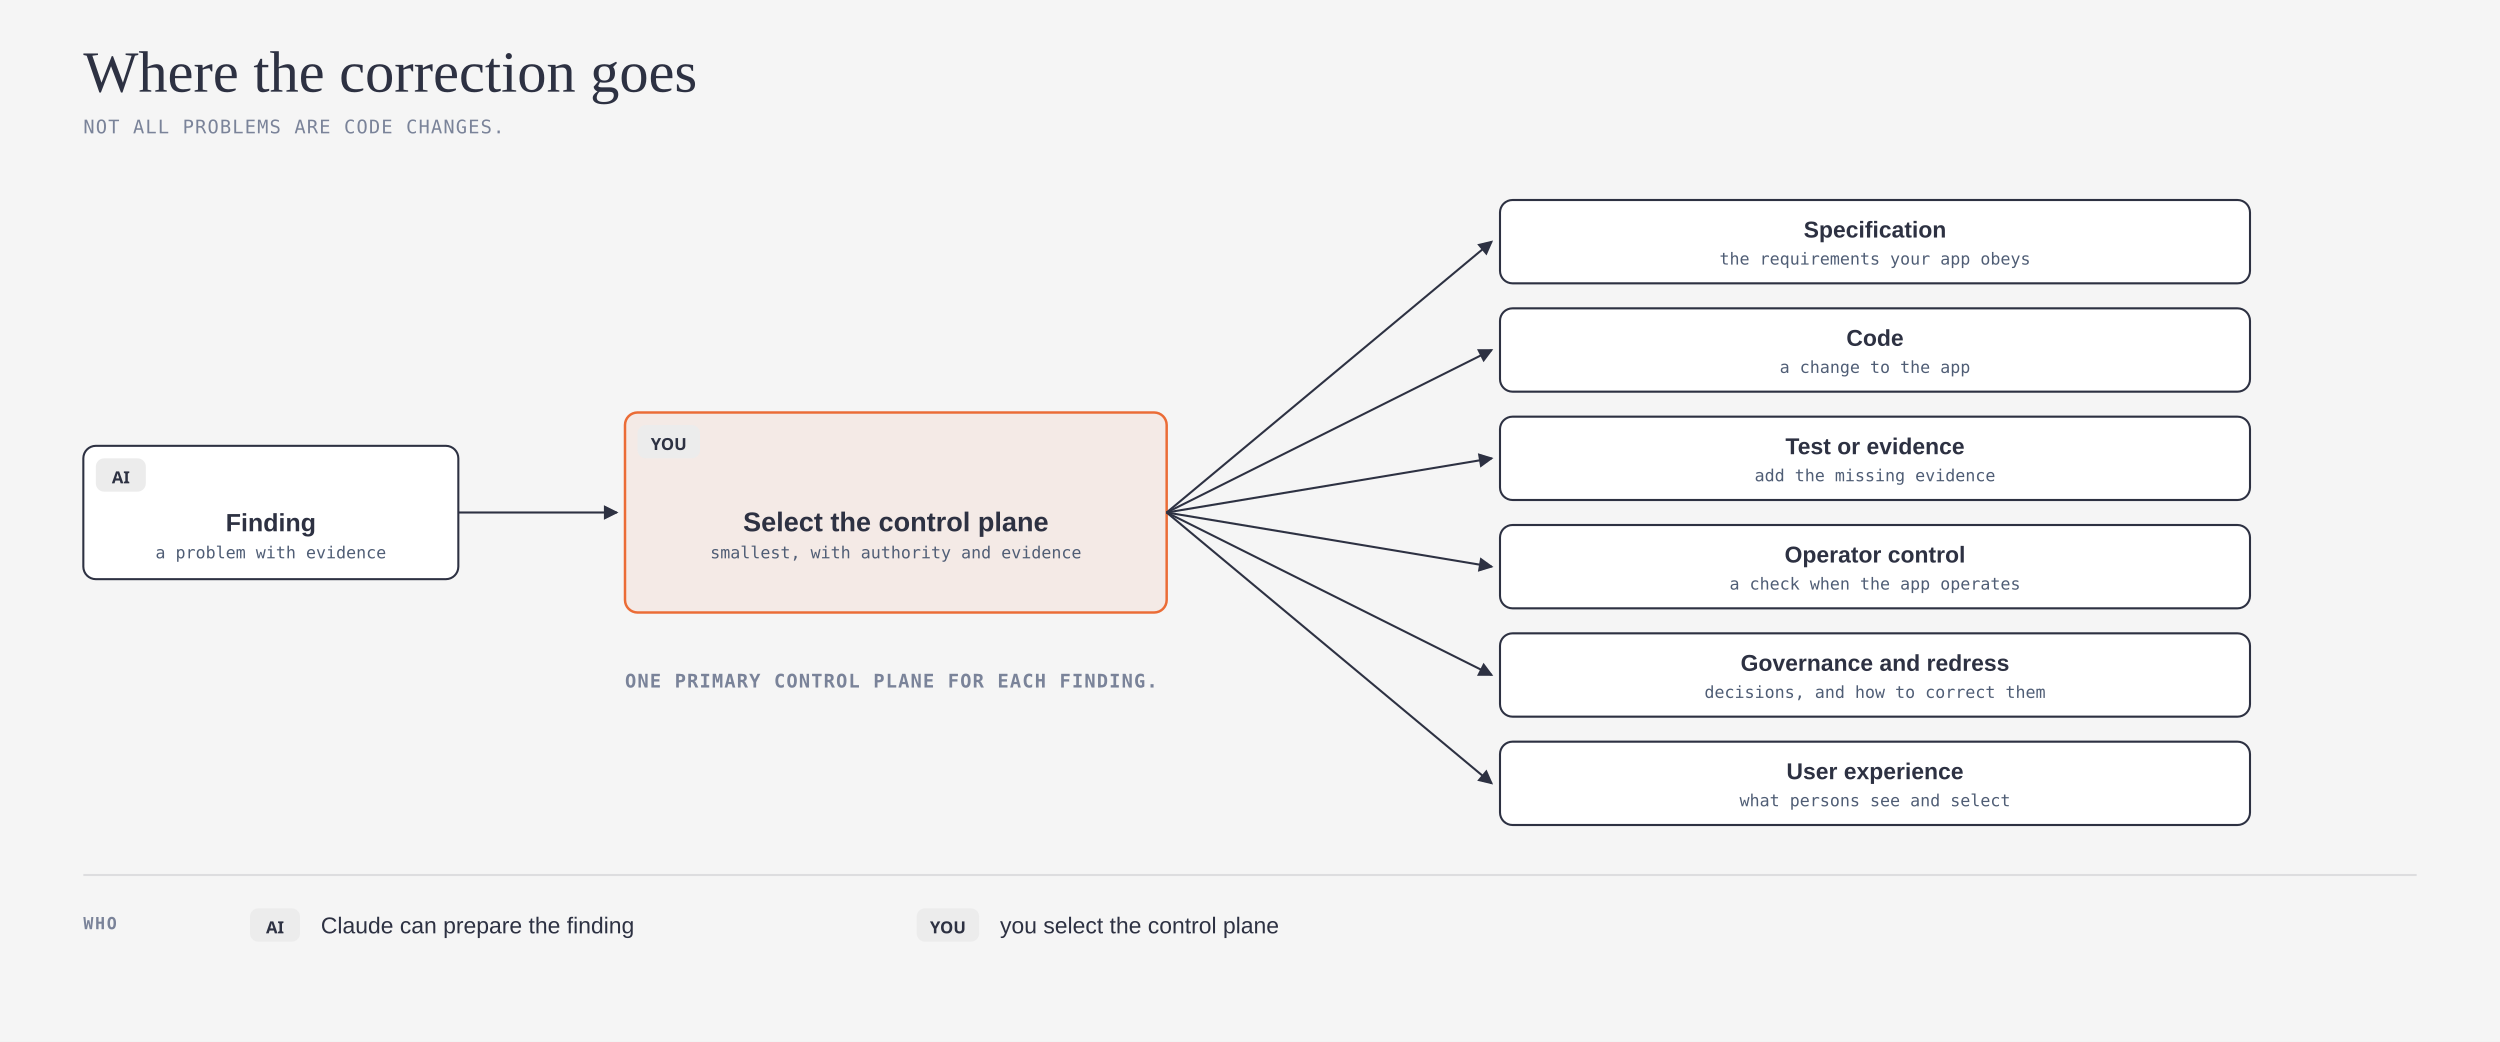
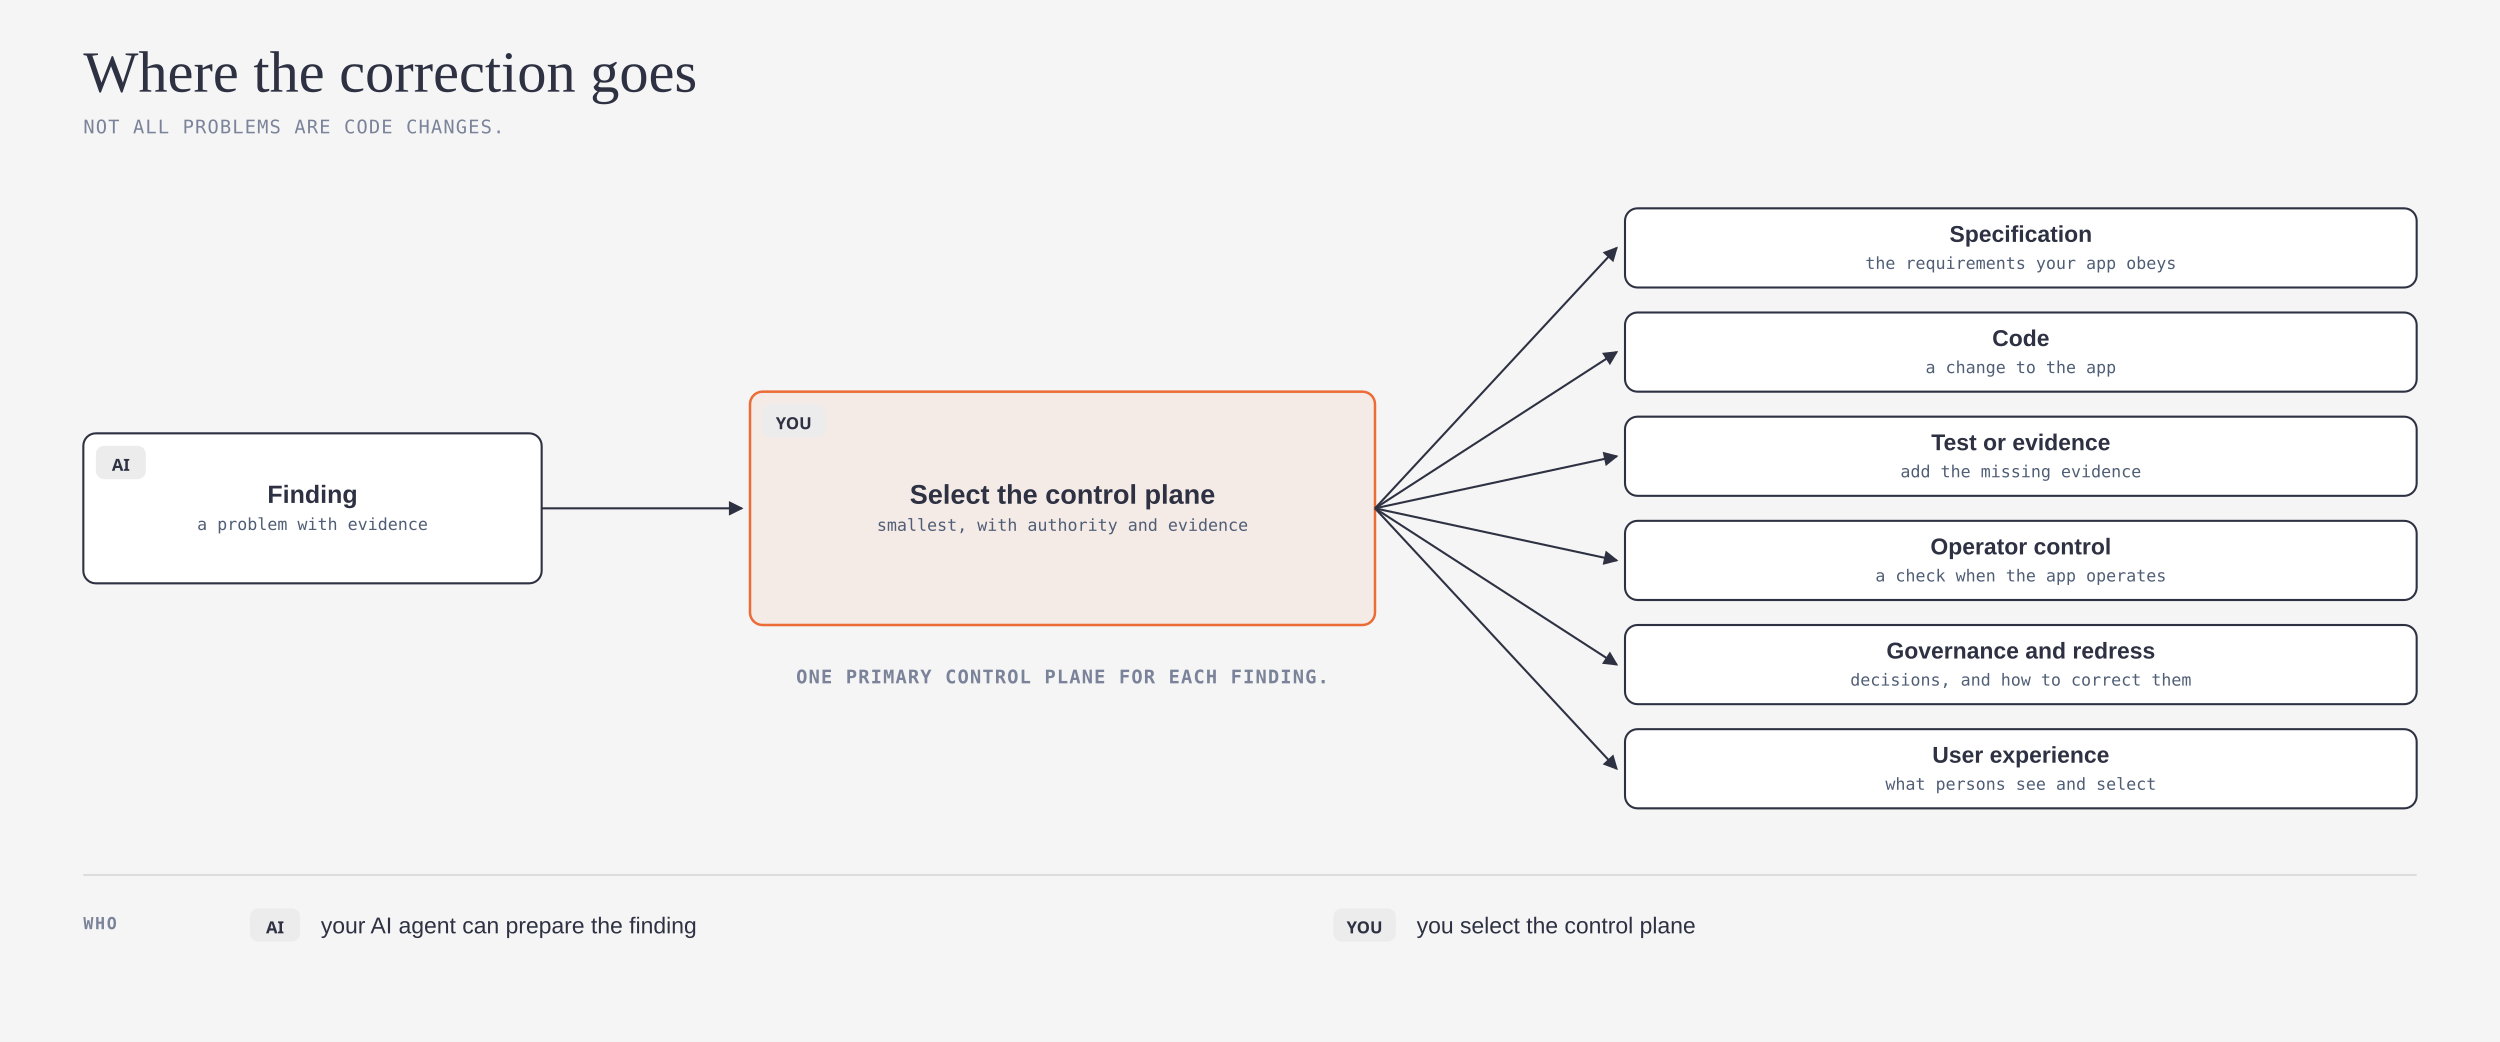
<svg xmlns="http://www.w3.org/2000/svg" viewBox="0 0 1200 500" role="img" aria-labelledby="title desc">
  <defs>
    <marker id="arrow" viewBox="0 0 8 8" refX="7" refY="4" markerWidth="7" markerHeight="7" orient="auto-start-reverse">
      <path d="M0,0 L8,4 L0,8 z" fill="#2d3142" />
    </marker>
    <marker id="arrowMuted" viewBox="0 0 8 8" refX="7" refY="4" markerWidth="7" markerHeight="7" orient="auto-start-reverse">
      <path d="M0,0 L8,4 L0,8 z" fill="#7a8399" />
    </marker>
    <marker id="arrowAccent" viewBox="0 0 8 8" refX="7" refY="4" markerWidth="7" markerHeight="7" orient="auto-start-reverse">
      <path d="M0,0 L8,4 L0,8 z" fill="#eb6c36" />
    </marker>
  </defs>
  <rect x="0" y="0" width="1200" height="500" fill="#f5f5f5" />
  <text x="40" y="44" font-family="'Instrument Serif', Georgia, 'Times New Roman', serif" font-size="28" fill="#2d3142">Where the correction goes</text>
  <text x="40" y="64" font-family="'Geist Mono', ui-monospace, 'SFMono-Regular', Menlo, monospace" font-size="9" letter-spacing="0.06em" fill="#7a8399">NOT ALL PROBLEMS ARE CODE CHANGES.</text>
-   <rect x="40" y="214" width="180" height="64" rx="6" fill="#ffffff" stroke="#2d3142" stroke-width="1" />
-   <rect x="46" y="220" width="24" height="16" rx="4" fill="#ececec" />
-   <text x="58.0" y="232" text-anchor="middle" font-family="Geist, sans-serif" font-size="8" font-weight="600" fill="#2d3142">AI</text>
-   <text x="130.0" y="255.0" text-anchor="middle" font-family="Geist, -apple-system, 'Helvetica Neue', Arial, sans-serif" font-size="12" font-weight="600" fill="#2d3142">Finding</text>
-   <text x="130.0" y="268.0" text-anchor="middle" font-family="'Geist Mono', ui-monospace, 'SFMono-Regular', Menlo, monospace" font-size="8" fill="#4f5d75">a problem with evidence</text>
-   <line x1="220" y1="246" x2="296" y2="246" stroke="#2d3142" stroke-width="1" marker-end="url(#arrow)" />
-   <rect x="300" y="198" width="260" height="96" rx="6" fill="rgba(235,108,54,0.08)" stroke="#eb6c36" stroke-width="1.2" />
-   <rect x="306" y="204" width="30" height="16" rx="4" fill="#ececec" />
-   <text x="321.0" y="216" text-anchor="middle" font-family="Geist, sans-serif" font-size="8" font-weight="600" fill="#2d3142">YOU</text>
-   <text x="430.0" y="255.0" text-anchor="middle" font-family="Geist, -apple-system, 'Helvetica Neue', Arial, sans-serif" font-size="13" font-weight="600" fill="#2d3142">Select the control plane</text>
-   <text x="430.0" y="268.0" text-anchor="middle" font-family="'Geist Mono', ui-monospace, 'SFMono-Regular', Menlo, monospace" font-size="8" fill="#4f5d75">smallest, with authority and evidence</text>
-   <line x1="560" y1="246" x2="716" y2="116" stroke="#2d3142" stroke-width="1" marker-end="url(#arrow)" />
-   <rect x="720" y="96" width="360" height="40" rx="6" fill="#ffffff" stroke="#2d3142" stroke-width="1" />
-   <text x="900.0" y="114.0" text-anchor="middle" font-family="Geist, -apple-system, 'Helvetica Neue', Arial, sans-serif" font-size="11" font-weight="600" fill="#2d3142">Specification</text>
-   <text x="900.0" y="127.0" text-anchor="middle" font-family="'Geist Mono', ui-monospace, 'SFMono-Regular', Menlo, monospace" font-size="8" fill="#4f5d75">the requirements your app obeys</text>
-   <line x1="560" y1="246" x2="716" y2="168" stroke="#2d3142" stroke-width="1" marker-end="url(#arrow)" />
-   <rect x="720" y="148" width="360" height="40" rx="6" fill="#ffffff" stroke="#2d3142" stroke-width="1" />
-   <text x="900.0" y="166.0" text-anchor="middle" font-family="Geist, -apple-system, 'Helvetica Neue', Arial, sans-serif" font-size="11" font-weight="600" fill="#2d3142">Code</text>
-   <text x="900.0" y="179.0" text-anchor="middle" font-family="'Geist Mono', ui-monospace, 'SFMono-Regular', Menlo, monospace" font-size="8" fill="#4f5d75">a change to the app</text>
-   <line x1="560" y1="246" x2="716" y2="220" stroke="#2d3142" stroke-width="1" marker-end="url(#arrow)" />
-   <rect x="720" y="200" width="360" height="40" rx="6" fill="#ffffff" stroke="#2d3142" stroke-width="1" />
-   <text x="900.0" y="218.0" text-anchor="middle" font-family="Geist, -apple-system, 'Helvetica Neue', Arial, sans-serif" font-size="11" font-weight="600" fill="#2d3142">Test or evidence</text>
-   <text x="900.0" y="231.0" text-anchor="middle" font-family="'Geist Mono', ui-monospace, 'SFMono-Regular', Menlo, monospace" font-size="8" fill="#4f5d75">add the missing evidence</text>
-   <line x1="560" y1="246" x2="716" y2="272" stroke="#2d3142" stroke-width="1" marker-end="url(#arrow)" />
-   <rect x="720" y="252" width="360" height="40" rx="6" fill="#ffffff" stroke="#2d3142" stroke-width="1" />
-   <text x="900.0" y="270.0" text-anchor="middle" font-family="Geist, -apple-system, 'Helvetica Neue', Arial, sans-serif" font-size="11" font-weight="600" fill="#2d3142">Operator control</text>
-   <text x="900.0" y="283.0" text-anchor="middle" font-family="'Geist Mono', ui-monospace, 'SFMono-Regular', Menlo, monospace" font-size="8" fill="#4f5d75">a check when the app operates</text>
-   <line x1="560" y1="246" x2="716" y2="324" stroke="#2d3142" stroke-width="1" marker-end="url(#arrow)" />
-   <rect x="720" y="304" width="360" height="40" rx="6" fill="#ffffff" stroke="#2d3142" stroke-width="1" />
-   <text x="900.0" y="322.0" text-anchor="middle" font-family="Geist, -apple-system, 'Helvetica Neue', Arial, sans-serif" font-size="11" font-weight="600" fill="#2d3142">Governance and redress</text>
-   <text x="900.0" y="335.0" text-anchor="middle" font-family="'Geist Mono', ui-monospace, 'SFMono-Regular', Menlo, monospace" font-size="8" fill="#4f5d75">decisions, and how to correct them</text>
-   <line x1="560" y1="246" x2="716" y2="376" stroke="#2d3142" stroke-width="1" marker-end="url(#arrow)" />
-   <rect x="720" y="356" width="360" height="40" rx="6" fill="#ffffff" stroke="#2d3142" stroke-width="1" />
-   <text x="900.0" y="374.0" text-anchor="middle" font-family="Geist, -apple-system, 'Helvetica Neue', Arial, sans-serif" font-size="11" font-weight="600" fill="#2d3142">User experience</text>
-   <text x="900.0" y="387.0" text-anchor="middle" font-family="'Geist Mono', ui-monospace, 'SFMono-Regular', Menlo, monospace" font-size="8" fill="#4f5d75">what persons see and select</text>
-   <text x="300" y="330" font-family="'Geist Mono', ui-monospace, 'SFMono-Regular', Menlo, monospace" font-size="9" font-weight="600" letter-spacing="0.06em" fill="#7a8399">ONE PRIMARY CONTROL PLANE FOR EACH FINDING.</text>
+   <rect x="40" y="208" width="220" height="72" rx="6" fill="#ffffff" stroke="#2d3142" stroke-width="1" />
+   <rect x="46" y="214" width="24" height="16" rx="4" fill="#ececec" />
+   <text x="58.0" y="226" text-anchor="middle" font-family="Geist, sans-serif" font-size="8" font-weight="600" fill="#2d3142">AI</text>
+   <text x="150.0" y="241.4" text-anchor="middle" font-family="Geist, -apple-system, 'Helvetica Neue', Arial, sans-serif" font-size="12" font-weight="600" fill="#2d3142">Finding</text>
+   <text x="150.0" y="254.4" text-anchor="middle" font-family="'Geist Mono', ui-monospace, 'SFMono-Regular', Menlo, monospace" font-size="8" fill="#4f5d75">a problem with evidence</text>
+   <line x1="260" y1="244" x2="356" y2="244" stroke="#2d3142" stroke-width="1" marker-end="url(#arrow)" />
+   <rect x="360" y="188" width="300" height="112" rx="6" fill="rgba(235,108,54,0.08)" stroke="#eb6c36" stroke-width="1.2" />
+   <rect x="366" y="194" width="30" height="16" rx="4" fill="#ececec" />
+   <text x="381.0" y="206" text-anchor="middle" font-family="Geist, sans-serif" font-size="8" font-weight="600" fill="#2d3142">YOU</text>
+   <text x="510.0" y="241.8" text-anchor="middle" font-family="Geist, -apple-system, 'Helvetica Neue', Arial, sans-serif" font-size="13" font-weight="600" fill="#2d3142">Select the control plane</text>
+   <text x="510.0" y="254.8" text-anchor="middle" font-family="'Geist Mono', ui-monospace, 'SFMono-Regular', Menlo, monospace" font-size="8" fill="#4f5d75">smallest, with authority and evidence</text>
+   <text x="510" y="328" text-anchor="middle" font-family="'Geist Mono', ui-monospace, 'SFMono-Regular', Menlo, monospace" font-size="9" font-weight="600" letter-spacing="0.06em" fill="#7a8399">ONE PRIMARY CONTROL PLANE FOR EACH FINDING.</text>
+   <line x1="660" y1="244" x2="776" y2="119" stroke="#2d3142" stroke-width="1" marker-end="url(#arrow)" />
+   <rect x="780" y="100" width="380" height="38" rx="6" fill="#ffffff" stroke="#2d3142" stroke-width="1" />
+   <text x="970.0" y="116.1" text-anchor="middle" font-family="Geist, -apple-system, 'Helvetica Neue', Arial, sans-serif" font-size="11" font-weight="600" fill="#2d3142">Specification</text>
+   <text x="970.0" y="129.1" text-anchor="middle" font-family="'Geist Mono', ui-monospace, 'SFMono-Regular', Menlo, monospace" font-size="8" fill="#4f5d75">the requirements your app obeys</text>
+   <line x1="660" y1="244" x2="776" y2="169" stroke="#2d3142" stroke-width="1" marker-end="url(#arrow)" />
+   <rect x="780" y="150" width="380" height="38" rx="6" fill="#ffffff" stroke="#2d3142" stroke-width="1" />
+   <text x="970.0" y="166.1" text-anchor="middle" font-family="Geist, -apple-system, 'Helvetica Neue', Arial, sans-serif" font-size="11" font-weight="600" fill="#2d3142">Code</text>
+   <text x="970.0" y="179.1" text-anchor="middle" font-family="'Geist Mono', ui-monospace, 'SFMono-Regular', Menlo, monospace" font-size="8" fill="#4f5d75">a change to the app</text>
+   <line x1="660" y1="244" x2="776" y2="219" stroke="#2d3142" stroke-width="1" marker-end="url(#arrow)" />
+   <rect x="780" y="200" width="380" height="38" rx="6" fill="#ffffff" stroke="#2d3142" stroke-width="1" />
+   <text x="970.0" y="216.1" text-anchor="middle" font-family="Geist, -apple-system, 'Helvetica Neue', Arial, sans-serif" font-size="11" font-weight="600" fill="#2d3142">Test or evidence</text>
+   <text x="970.0" y="229.1" text-anchor="middle" font-family="'Geist Mono', ui-monospace, 'SFMono-Regular', Menlo, monospace" font-size="8" fill="#4f5d75">add the missing evidence</text>
+   <line x1="660" y1="244" x2="776" y2="269" stroke="#2d3142" stroke-width="1" marker-end="url(#arrow)" />
+   <rect x="780" y="250" width="380" height="38" rx="6" fill="#ffffff" stroke="#2d3142" stroke-width="1" />
+   <text x="970.0" y="266.1" text-anchor="middle" font-family="Geist, -apple-system, 'Helvetica Neue', Arial, sans-serif" font-size="11" font-weight="600" fill="#2d3142">Operator control</text>
+   <text x="970.0" y="279.1" text-anchor="middle" font-family="'Geist Mono', ui-monospace, 'SFMono-Regular', Menlo, monospace" font-size="8" fill="#4f5d75">a check when the app operates</text>
+   <line x1="660" y1="244" x2="776" y2="319" stroke="#2d3142" stroke-width="1" marker-end="url(#arrow)" />
+   <rect x="780" y="300" width="380" height="38" rx="6" fill="#ffffff" stroke="#2d3142" stroke-width="1" />
+   <text x="970.0" y="316.1" text-anchor="middle" font-family="Geist, -apple-system, 'Helvetica Neue', Arial, sans-serif" font-size="11" font-weight="600" fill="#2d3142">Governance and redress</text>
+   <text x="970.0" y="329.1" text-anchor="middle" font-family="'Geist Mono', ui-monospace, 'SFMono-Regular', Menlo, monospace" font-size="8" fill="#4f5d75">decisions, and how to correct them</text>
+   <line x1="660" y1="244" x2="776" y2="369" stroke="#2d3142" stroke-width="1" marker-end="url(#arrow)" />
+   <rect x="780" y="350" width="380" height="38" rx="6" fill="#ffffff" stroke="#2d3142" stroke-width="1" />
+   <text x="970.0" y="366.1" text-anchor="middle" font-family="Geist, -apple-system, 'Helvetica Neue', Arial, sans-serif" font-size="11" font-weight="600" fill="#2d3142">User experience</text>
+   <text x="970.0" y="379.1" text-anchor="middle" font-family="'Geist Mono', ui-monospace, 'SFMono-Regular', Menlo, monospace" font-size="8" fill="#4f5d75">what persons see and select</text>
  <line x1="40" y1="420" x2="1160" y2="420" stroke="rgba(45,49,66,0.12)" stroke-width="1" />
  <text x="40" y="446" font-family="'Geist Mono', ui-monospace, 'SFMono-Regular', Menlo, monospace" font-size="8" font-weight="600" letter-spacing="0.1em" fill="#7a8399">WHO</text>
  <rect x="120" y="436" width="24" height="16" rx="4" fill="#ececec" />
  <text x="132.0" y="448" text-anchor="middle" font-family="Geist, sans-serif" font-size="8" font-weight="600" fill="#2d3142">AI</text>
-   <text x="154" y="448" font-family="Geist, -apple-system, 'Helvetica Neue', Arial, sans-serif" font-size="11" fill="#2d3142">Claude can prepare the finding</text>
-   <rect x="440" y="436" width="30" height="16" rx="4" fill="#ececec" />
-   <text x="455.0" y="448" text-anchor="middle" font-family="Geist, sans-serif" font-size="8" font-weight="600" fill="#2d3142">YOU</text>
-   <text x="480" y="448" font-family="Geist, -apple-system, 'Helvetica Neue', Arial, sans-serif" font-size="11" fill="#2d3142">you select the control plane</text>
+   <text x="154" y="448" font-family="Geist, -apple-system, 'Helvetica Neue', Arial, sans-serif" font-size="11" fill="#2d3142">your AI agent can prepare the finding</text>
+   <rect x="640.0" y="436" width="30" height="16" rx="4" fill="#ececec" />
+   <text x="655.0" y="448" text-anchor="middle" font-family="Geist, sans-serif" font-size="8" font-weight="600" fill="#2d3142">YOU</text>
+   <text x="680.0" y="448" font-family="Geist, -apple-system, 'Helvetica Neue', Arial, sans-serif" font-size="11" fill="#2d3142">you select the control plane</text>
</svg>
